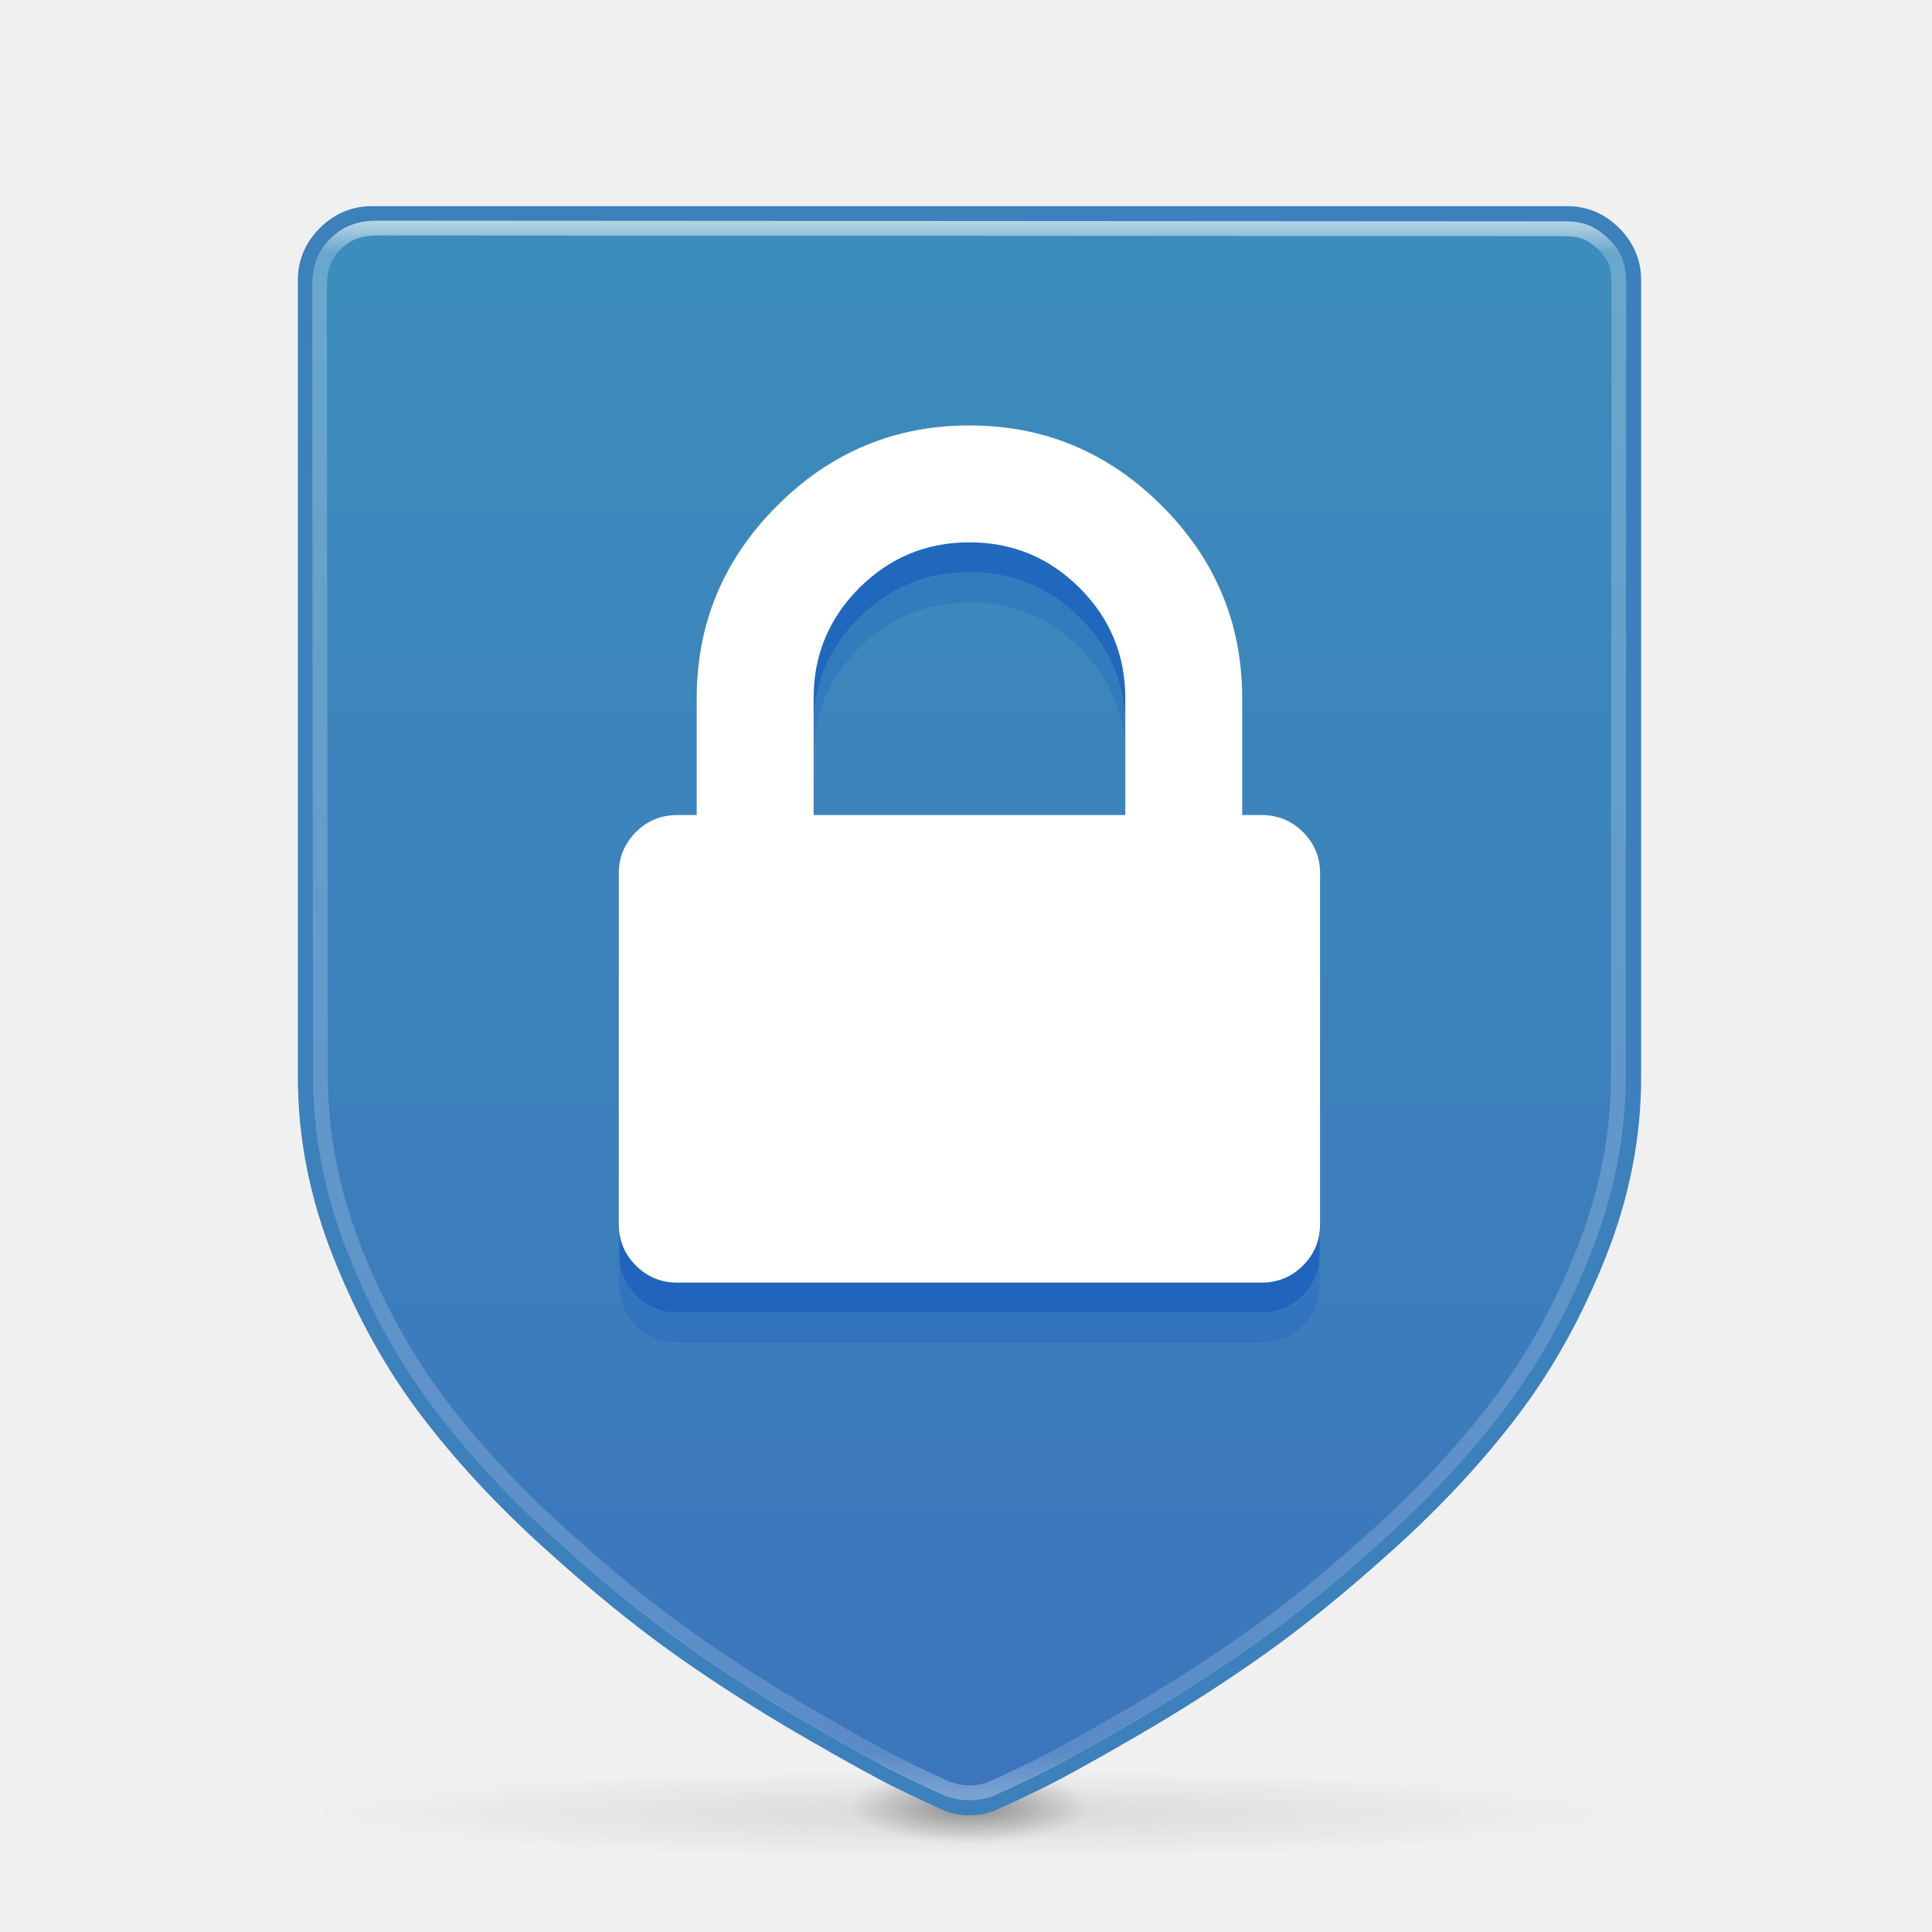
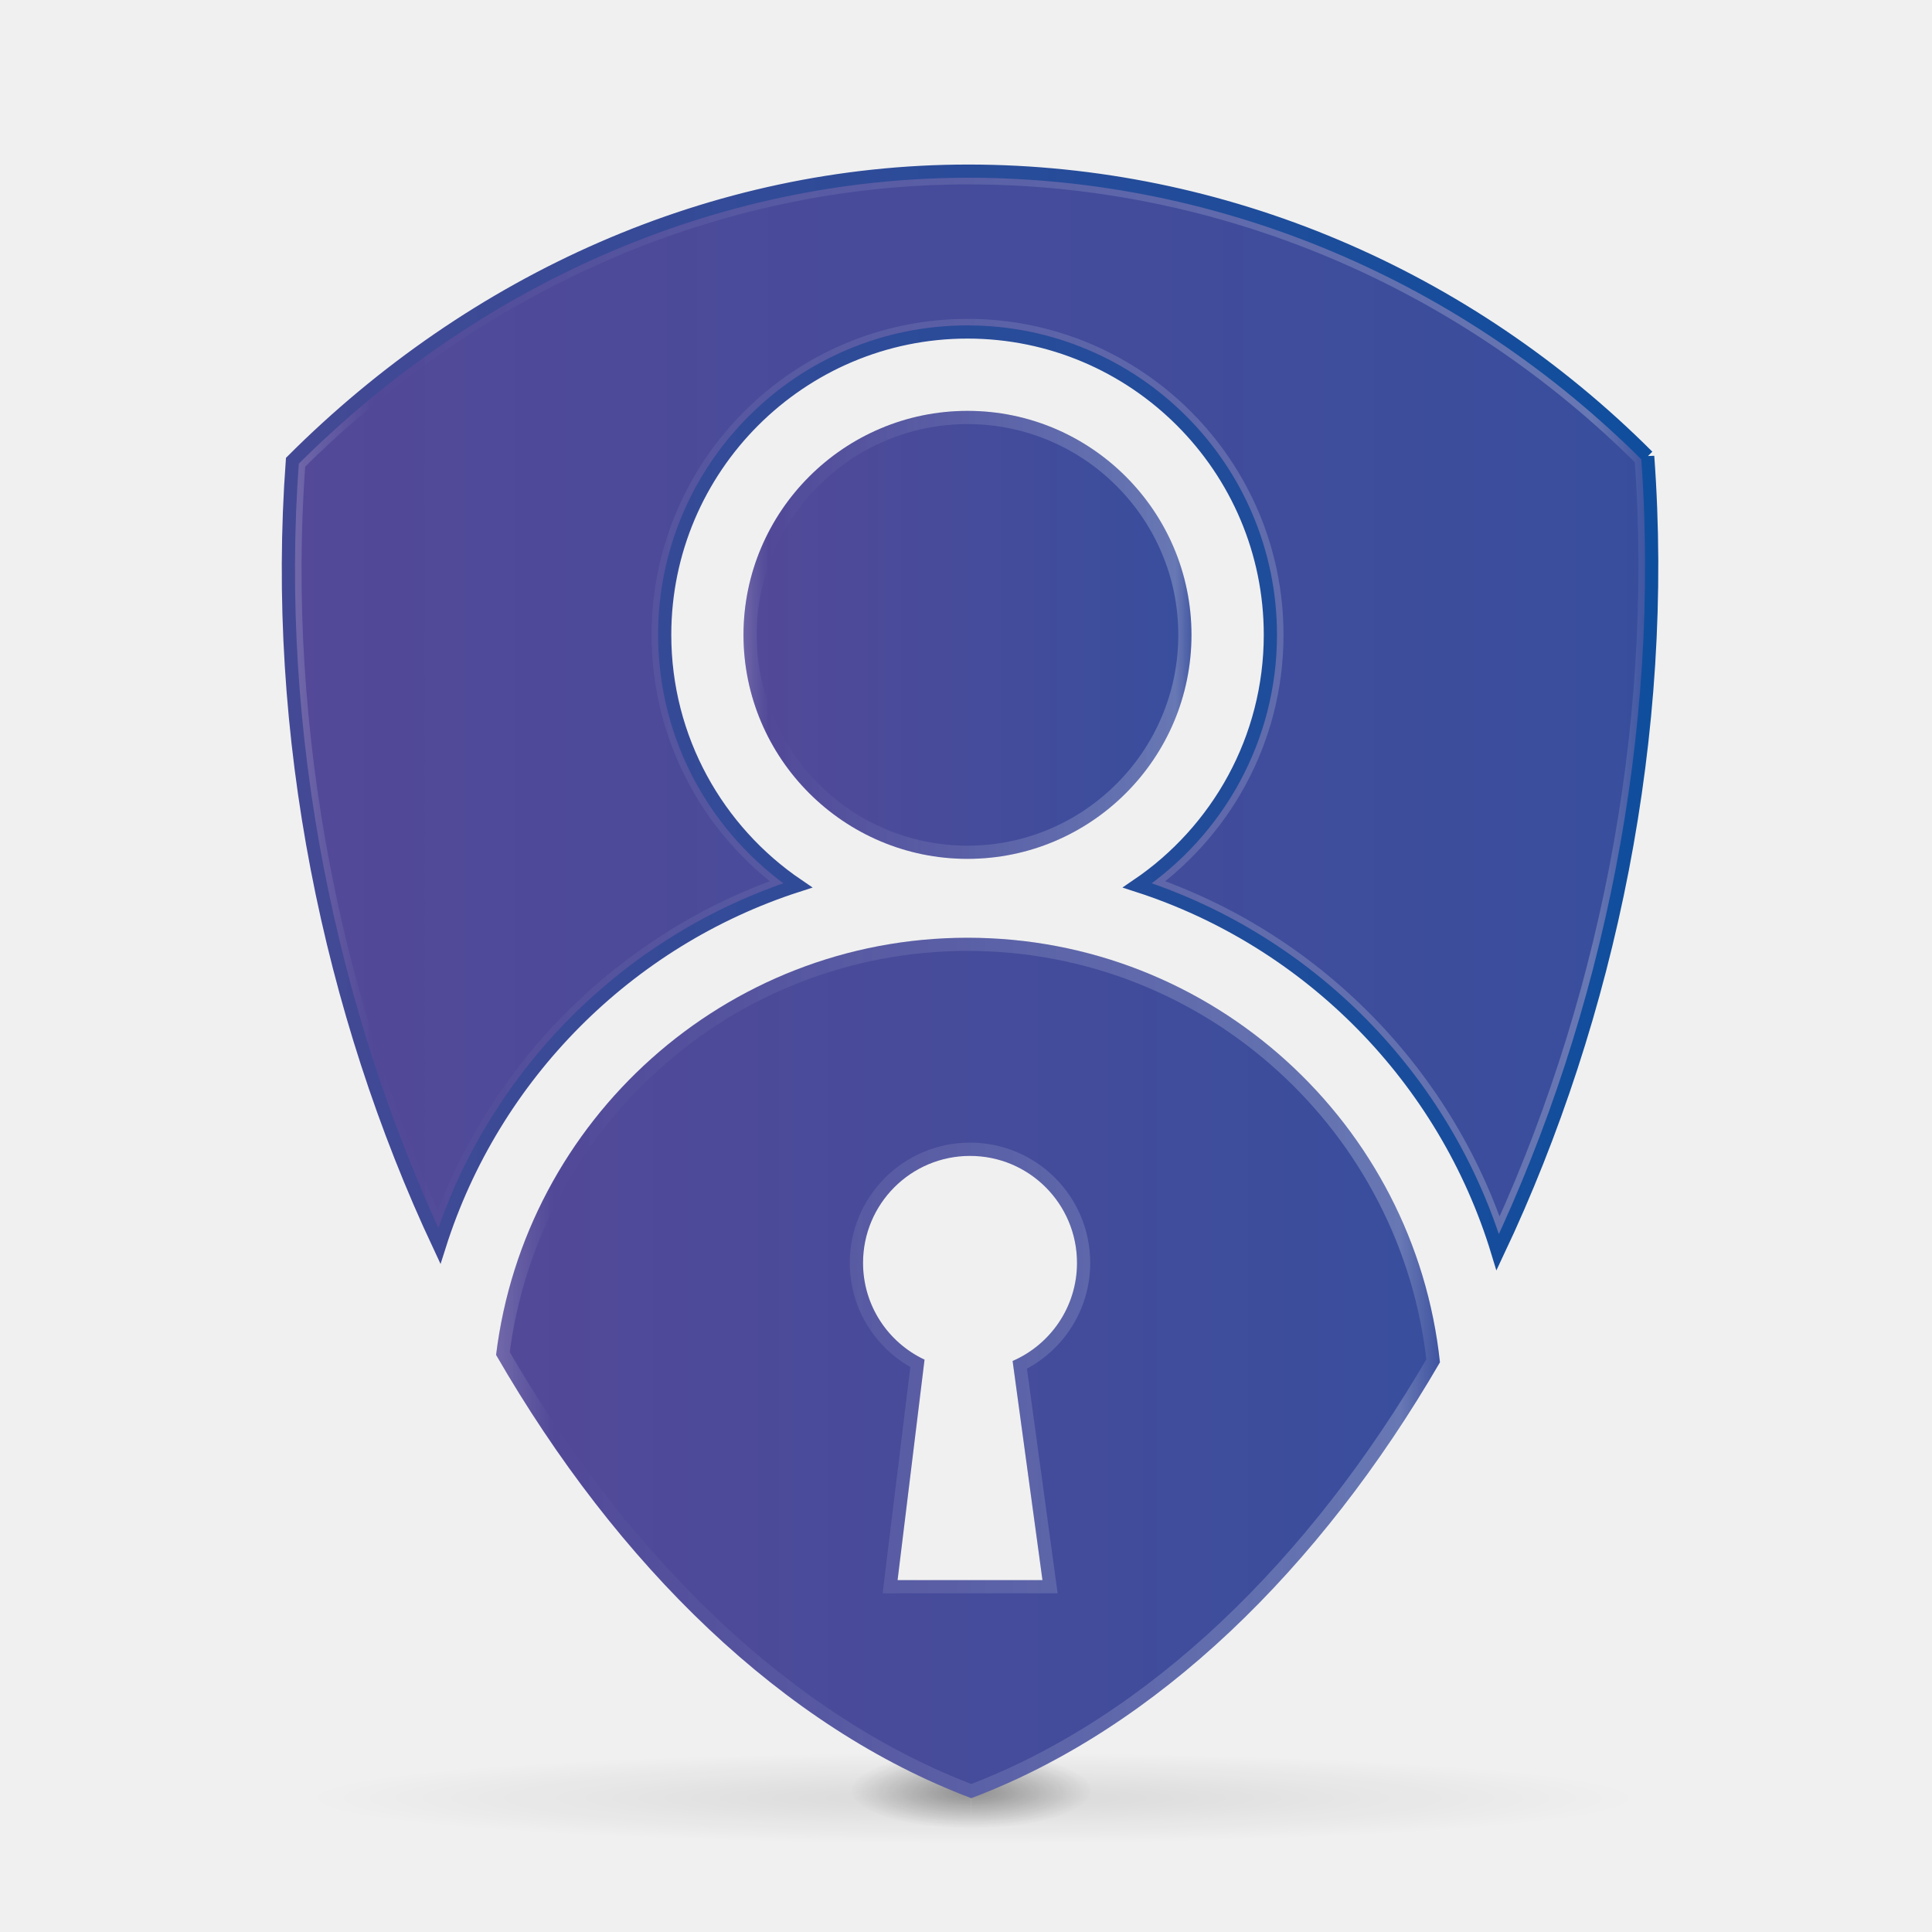
<svg xmlns="http://www.w3.org/2000/svg" xmlns:xlink="http://www.w3.org/1999/xlink" width="24" height="24" viewBox="0 0 24 24" version="1.1" id="svg217">
  <defs id="defs221">
-     <linearGradient id="linearGradient7072">
-       <stop id="stop7068" offset="0" style="stop-color:#3c8dbc;stop-opacity:1" />
-       <stop id="stop7070" offset="1" style="stop-color:#3c75bc;stop-opacity:1" />
+     <linearGradient gradientTransform="matrix(0.864502,0,0,0.864502,-128.4553,-192.4772)" id="linearGradient3848" gradientUnits="userSpaceOnUse" x1="170.878" y1="276.83" x2="274.172" y2="276.83">
+       <stop offset="0" style="stop-color:#444995;stop-opacity:1" id="stop3844" />
+       <stop offset="1" style="stop-color:#13449d;stop-opacity:1" id="stop3846" />
    </linearGradient>
-     <linearGradient id="linearGradient5421">
-       <stop id="stop5417" offset="0" style="stop-color:#ffffff;stop-opacity:1" />
-       <stop style="stop-color:#ffffff;stop-opacity:0.235" offset="0.038" id="stop5441" />
-       <stop id="stop5453" offset="0.962" style="stop-color:#ffffff;stop-opacity:0.157" />
-       <stop id="stop5419" offset="1" style="stop-color:#ffffff;stop-opacity:0.392" />
+     <linearGradient id="linearGradient3770">
+       <stop id="stop3766" offset="0" style="stop-opacity:0.196;stop-color:#ffffff" />
+       <stop style="stop-color:#ffffff;stop-opacity:0" offset="0.067" id="stop3796" />
+       <stop id="stop3798" offset="0.952" style="stop-color:#ffffff;stop-opacity:0.235" />
+       <stop id="stop3768" stop-opacity="0" offset="1" style="stop-color:#ffffff;stop-opacity:0" />
    </linearGradient>
-     <linearGradient id="linearGradient5317-0">
-       <stop style="stop-color:#8cd5ff;stop-opacity:1" offset="0" id="stop5313" />
-       <stop style="stop-color:#3689e6;stop-opacity:1" offset="1" id="stop5315" />
+     <linearGradient y2="276.83" x2="274.172" y1="276.83" x1="170.878" gradientUnits="userSpaceOnUse" id="linearGradient3746" gradientTransform="matrix(0.864502,0,0,0.864502,-128.4553,-192.4772)">
+       <stop id="stop3742" style="stop-color:#444995;stop-opacity:1" offset="0" />
+       <stop id="stop3744" style="stop-color:#0f4e9d;stop-opacity:1" offset="1" />
    </linearGradient>
-     <linearGradient xlink:href="#linearGradient7072" id="linearGradient5319" x1="1536" y1="128.202" x2="1536" y2="1661.113" gradientUnits="userSpaceOnUse" gradientTransform="matrix(0.01289023,0,0,0.01289023,0.4938498,1.00542)" />
-     <linearGradient xlink:href="#linearGradient5317-0" id="linearGradient5319-3" x1="1536" y1="128.202" x2="1536" y2="1661.113" gradientUnits="userSpaceOnUse" gradientTransform="matrix(0.06874791,0,0,0.06874791,-17.59946,-8.79973)" />
-     <linearGradient xlink:href="#linearGradient5421" id="linearGradient5410" x1="64.007" y1="9.439" x2="64.007" y2="119.008" gradientUnits="userSpaceOnUse" gradientTransform="matrix(0.183236,0,0,0.1839599,0.3128178,0.6392745)" />
    <radialGradient cx="4.993" cy="43.5" r="2.5" fx="4.993" fy="43.5" id="h" xlink:href="#b" gradientUnits="userSpaceOnUse" gradientTransform="matrix(2.00378,0,0,1.4,27.988,-17.4)" />
    <linearGradient id="b">
      <stop offset="0" stop-color="#181818" id="stop5614" />
      <stop offset="1" stop-color="#181818" stop-opacity="0" id="stop5616" />
    </linearGradient>
    <radialGradient cx="4.993" cy="43.5" r="2.5" fx="4.993" fy="43.5" id="i" xlink:href="#b" gradientUnits="userSpaceOnUse" gradientTransform="matrix(2.00378,0,0,1.4,-48.012,-104.4)" />
-     <radialGradient gradientUnits="userSpaceOnUse" gradientTransform="matrix(0.2938058,0,0,0.02008875,2.659171,21.3365)" r="28" fy="59.5" fx="32" cy="59.5" cx="32" id="g" xlink:href="#f" />
+     <radialGradient gradientUnits="userSpaceOnUse" gradientTransform="matrix(0.2971824,0,0,0.02031962,2.575535,21.12764)" r="28" fy="59.5" fx="32" cy="59.5" cx="32" id="g" xlink:href="#f" />
    <linearGradient id="f">
      <stop offset="0" id="stop5588" />
      <stop offset="1" stop-opacity="0" id="stop5590" />
    </linearGradient>
+     <linearGradient gradientTransform="matrix(0.864502,0,0,0.864502,-128.4553,-192.4772)" id="SVGID_3_" gradientUnits="userSpaceOnUse" x1="186.615" y1="326.546" x2="258.129" y2="326.546">
+       <stop offset="0" style="stop-color:#534998" id="stop16" />
+       <stop offset="1" style="stop-color:#384E9D" id="stop18" />
+     </linearGradient>
+     <linearGradient gradientTransform="matrix(0.864502,0,0,0.864502,-128.4553,-192.4772)" id="SVGID_2_" gradientUnits="userSpaceOnUse" x1="205.366" y1="271.007" x2="239.307" y2="271.007">
+       <stop offset="0" style="stop-color:#534998" id="stop9" />
+       <stop offset="1" style="stop-color:#384E9D" id="stop11" />
+     </linearGradient>
+     <linearGradient gradientTransform="matrix(0.864502,0,0,0.864502,-128.4553,-192.4772)" id="SVGID_1_-3" gradientUnits="userSpaceOnUse" x1="170.878" y1="276.83" x2="274.172" y2="276.83">
+       <stop offset="0" style="stop-color:#534998" id="stop2" />
+       <stop offset="1" style="stop-color:#384E9D" id="stop4" />
+     </linearGradient>
+     <linearGradient xlink:href="#linearGradient3848" id="linearGradient3735" x1="48.652" y1="41.809" x2="78.858" y2="41.809" gradientUnits="userSpaceOnUse" />
+     <linearGradient xlink:href="#linearGradient3746" id="linearGradient3810" x1="18.837" y1="47.225" x2="108.999" y2="47.225" gradientUnits="userSpaceOnUse" gradientTransform="matrix(0.1896549,0,0,0.1896549,-0.07248241,71.95753)" />
+     <linearGradient xlink:href="#linearGradient3848" id="linearGradient3834" x1="32.428" y1="89.837" x2="95.143" y2="89.837" gradientUnits="userSpaceOnUse" />
+     <linearGradient xlink:href="#linearGradient3848" id="linearGradient3850" gradientUnits="userSpaceOnUse" x1="18.837" y1="47.225" x2="108.999" y2="47.225" />
+     <linearGradient xlink:href="#linearGradient3770" id="linearGradient3855" gradientUnits="userSpaceOnUse" x1="18.837" y1="47.225" x2="108.999" y2="47.225" />
+     <linearGradient xlink:href="#linearGradient3770" id="linearGradient3860" gradientUnits="userSpaceOnUse" x1="32.428" y1="89.837" x2="95.143" y2="89.837" />
+     <linearGradient xlink:href="#linearGradient3770" id="linearGradient3889" gradientUnits="userSpaceOnUse" x1="48.652" y1="41.809" x2="78.858" y2="41.809" />
+     <clipPath clipPathUnits="userSpaceOnUse" id="clipPath7615">
+       <path id="path7617" d="M 108.304,30.117 C 96.467,18.28 80.542,11.437 63.802,11.437 c -16.74,0 -32.434,7.132 -44.272,18.97 -1.321,17.928 2.445,36.123 9.629,51.427 C 32.696,70.669 41.494,61.819 52.635,58.224 47.38,54.652 43.92,48.626 43.92,41.809 c 0,-10.937 8.897,-19.834 19.834,-19.834 10.936,0 19.834,8.897 19.834,19.834 0,6.818 -3.46,12.843 -8.715,16.415 11.278,3.64 20.158,12.661 23.605,24.024 C 105.801,66.758 109.641,48.268 108.304,30.117 Z" style="display:inline;fill:url(#linearGradient7619);stroke-width:0.865" />
+     </clipPath>
+     <linearGradient xlink:href="#SVGID_1_-3" id="linearGradient7619" gradientUnits="userSpaceOnUse" gradientTransform="matrix(0.864502,0,0,0.864502,-128.4553,-192.4772)" x1="170.878" y1="276.83" x2="274.172" y2="276.83" />
+     <clipPath clipPathUnits="userSpaceOnUse" id="clipPath7626">
+       <path id="path7628" d="m 63.761,56.48 c 8.087,-0.004 14.665,-6.582 14.665,-14.671 0,-8.089 -6.581,-14.671 -14.671,-14.671 -8.089,0 -14.671,6.581 -14.671,14.671 0,8.087 6.579,14.667 14.666,14.671 8.65e-4,0 0.003,0 0.004,0 0.003,0 0.004,0 0.006,0 z" style="display:inline;fill:url(#linearGradient7630);stroke-width:0.865" />
+     </clipPath>
+     <linearGradient xlink:href="#SVGID_2_" id="linearGradient7630" gradientUnits="userSpaceOnUse" gradientTransform="matrix(0.864502,0,0,0.864502,-128.4553,-192.4772)" x1="205.366" y1="271.007" x2="239.307" y2="271.007" />
+     <clipPath clipPathUnits="userSpaceOnUse" id="clipPath7637">
+       <path id="path7639" d="m 63.759,61.644 c -8.64e-4,0 -0.002,0 -0.004,0 -0.002,0 -0.003,0 -0.004,0 C 47.88,61.646 34.755,73.593 32.875,88.966 40.817,102.742 51.688,113.366 64,118 76.131,113.434 86.826,102.997 94.698,89.453 93.04,73.846 79.799,61.646 63.759,61.644 Z m 2.947,27.723 1.958,14.352 h -9.491 l 1.765,-14.443 c -2.379,-1.12 -4.029,-3.533 -4.029,-6.337 0,-3.872 3.138,-7.009 7.009,-7.009 3.871,0 7.009,3.137 7.009,7.009 0,2.878 -1.738,5.35 -4.221,6.428 z" style="display:inline;fill:url(#linearGradient7641);stroke-width:0.865" />
+     </clipPath>
+     <linearGradient xlink:href="#SVGID_3_" id="linearGradient7641" gradientUnits="userSpaceOnUse" gradientTransform="matrix(0.864502,0,0,0.864502,-128.4553,-192.4772)" x1="186.615" y1="326.546" x2="258.129" y2="326.546" />
+     <linearGradient xlink:href="#SVGID_1_-3" id="linearGradient7649" gradientUnits="userSpaceOnUse" gradientTransform="matrix(0.163957,0,0,0.163957,-24.43465,35.45329)" x1="170.878" y1="276.83" x2="274.172" y2="276.83" />
+     <linearGradient xlink:href="#SVGID_3_" id="linearGradient7651" gradientUnits="userSpaceOnUse" gradientTransform="matrix(0.163957,0,0,0.163957,-24.43465,35.45329)" x1="186.615" y1="326.546" x2="258.129" y2="326.546" />
+     <linearGradient xlink:href="#SVGID_2_" id="linearGradient7653" gradientUnits="userSpaceOnUse" gradientTransform="matrix(0.163957,0,0,0.163957,-24.43465,35.45329)" x1="205.366" y1="271.007" x2="239.307" y2="271.007" />
  </defs>
-   <ellipse style="opacity:0.1;fill:url(#g);stroke-width:0.235" ry="0.562" rx="8.227" cy="22.532" cx="12.061" id="ellipse5630" />
-   <g transform="matrix(0.1875,0,0,0.1875,6.040375,11.28181)" style="opacity:0.4" id="g5636">
+   <ellipse style="opacity:0.1;fill:url(#g);stroke-width:0.237" ry="0.569" rx="8.321" cy="22.337" cx="12.085" id="ellipse5630" />
+   <g transform="matrix(0.1896549,0,0,0.1896549,5.995598,10.95739)" style="opacity:0.4" id="g5636">
    <path style="fill:url(#h)" d="m 38,40 h 5 v 7 h -5 z" transform="matrix(1.57895,0,0,0.71429,-28,28.429)" id="path5632" />
    <path style="fill:url(#i)" transform="matrix(-1.57895,0,0,-0.71429,-28,28.429)" d="m -38,-47 h 5 v 7 h -5 z" id="path5634" />
  </g>
-   <path d="m 20.293,3.48 v 9.9 c 0,0.739 -0.144,1.472 -0.432,2.198 -0.288,0.726 -0.645,1.371 -1.07,1.934 -0.425,0.563 -0.932,1.111 -1.521,1.644 -0.589,0.533 -1.132,0.975 -1.631,1.328 -0.498,0.352 -1.018,0.685 -1.56,0.999 -0.541,0.314 -0.926,0.526 -1.154,0.638 -0.228,0.112 -0.41,0.198 -0.548,0.258 -0.103,0.052 -0.215,0.077 -0.335,0.077 -0.12,0 -0.232,-0.026 -0.335,-0.077 C 11.571,22.317 11.388,22.231 11.161,22.12 10.933,22.008 10.548,21.795 10.007,21.482 9.465,21.168 8.946,20.835 8.447,20.483 7.949,20.13 7.405,19.688 6.817,19.155 6.228,18.622 5.721,18.074 5.295,17.511 4.87,16.948 4.513,16.304 4.226,15.578 3.938,14.852 3.794,14.119 3.794,13.38 V 3.48 c 0,-0.223 0.082,-0.417 0.245,-0.58 0.163,-0.163 0.357,-0.245 0.58,-0.245 H 19.468 c 0.223,0 0.417,0.082 0.58,0.245 0.163,0.163 0.245,0.357 0.245,0.58 z" id="path215" style="opacity:1;vector-effect:none;fill:url(#linearGradient5319);fill-opacity:1;stroke:none;stroke-width:0.013;stroke-linecap:butt;stroke-linejoin:miter;stroke-miterlimit:4;stroke-dasharray:none;stroke-dashoffset:0;stroke-opacity:1" />
-   <path style="opacity:1;vector-effect:none;fill:none;fill-opacity:1;stroke:#3c80bc;stroke-width:0.188;stroke-linecap:butt;stroke-linejoin:miter;stroke-miterlimit:4;stroke-dasharray:none;stroke-dashoffset:0;stroke-opacity:1" id="path5390" d="m 20.293,3.48 v 9.9 c 0,0.739 -0.144,1.472 -0.432,2.198 -0.288,0.726 -0.645,1.371 -1.07,1.934 -0.425,0.563 -0.932,1.111 -1.521,1.644 -0.589,0.533 -1.132,0.975 -1.631,1.328 -0.498,0.352 -1.018,0.685 -1.56,0.999 -0.541,0.314 -0.926,0.526 -1.154,0.638 -0.228,0.112 -0.41,0.198 -0.548,0.258 -0.103,0.052 -0.215,0.077 -0.335,0.077 -0.12,0 -0.232,-0.026 -0.335,-0.077 C 11.571,22.317 11.388,22.231 11.161,22.12 10.933,22.008 10.548,21.795 10.007,21.482 9.465,21.168 8.946,20.835 8.447,20.483 7.949,20.13 7.405,19.688 6.817,19.155 6.228,18.622 5.721,18.074 5.295,17.511 4.87,16.948 4.513,16.304 4.226,15.578 3.938,14.852 3.794,14.119 3.794,13.38 V 3.48 c 0,-0.223 0.082,-0.417 0.245,-0.58 0.163,-0.163 0.357,-0.245 0.58,-0.245 H 19.468 c 0.223,0 0.417,0.082 0.58,0.245 0.163,0.163 0.245,0.357 0.245,0.58 z" />
-   <path id="path7066" d="m 10.107,10.875 h 3.872 V 9.423 q 0,-0.802 -0.567,-1.369 -0.567,-0.567 -1.369,-0.567 -0.802,0 -1.369,0.567 -0.567,0.567 -0.567,1.369 z m 6.291,0.726 v 4.356 q 0,0.302 -0.212,0.514 -0.212,0.212 -0.514,0.212 H 8.413 q -0.302,0 -0.514,-0.212 -0.212,-0.212 -0.212,-0.514 v -4.356 q 0,-0.302 0.212,-0.514 Q 8.11,10.875 8.413,10.875 h 0.242 V 9.423 q 0,-1.391 0.998,-2.39 0.998,-0.998 2.39,-0.998 1.391,0 2.39,0.998 0.998,0.998 0.998,2.39 V 10.875 h 0.242 q 0.302,0 0.514,0.212 0.212,0.212 0.212,0.514 z" style="opacity:0.221;fill:#0d52bf;fill-opacity:1;stroke:#3c8dbc;stroke-width:0.008;stroke-opacity:1" />
-   <path style="opacity:1;vector-effect:none;fill:none;fill-opacity:1;stroke:url(#linearGradient5410);stroke-width:0.184;stroke-linecap:round;stroke-linejoin:round;stroke-miterlimit:4;stroke-dasharray:none;stroke-dashoffset:0;stroke-opacity:1" id="path5402" d="m 20.11,3.586 -0.006,9.782 c -3.75e-4,0.725 -0.141,1.444 -0.422,2.156 -0.281,0.712 -0.63,1.345 -1.046,1.897 -0.416,0.552 -0.911,1.09 -1.486,1.612 -0.575,0.523 -1.106,0.957 -1.594,1.303 -0.487,0.346 -0.995,0.672 -1.524,0.98 -0.529,0.308 -0.905,0.516 -1.127,0.626 -0.223,0.11 -0.401,0.194 -0.535,0.253 -0.101,0.051 -0.21,0.076 -0.328,0.076 -0.118,0 -0.227,-0.025 -0.328,-0.076 -0.134,-0.059 -0.313,-0.143 -0.535,-0.253 -0.223,-0.11 -0.598,-0.318 -1.127,-0.626 C 9.523,21.008 9.015,20.682 8.528,20.336 8.04,19.99 7.509,19.556 6.934,19.033 6.359,18.511 5.863,17.973 5.448,17.421 5.032,16.869 4.683,16.236 4.402,15.524 4.121,14.811 3.981,14.093 3.98,13.367 L 3.968,3.595 C 3.967,3.376 4.002,3.198 4.161,3.037 4.321,2.877 4.483,2.833 4.701,2.833 l 14.735,0.009 c 0.219,1.372e-4 0.343,0.051 0.503,0.212 0.16,0.16 0.172,0.313 0.172,0.532 z" />
-   <path style="opacity:0.471;fill:#0d52bf;fill-opacity:1;stroke:#3c8dbc;stroke-width:0.008;stroke-opacity:1" d="m 10.107,10.5 h 3.872 V 9.048 q 0,-0.802 -0.567,-1.369 -0.567,-0.567 -1.369,-0.567 -0.802,0 -1.369,0.567 -0.567,0.567 -0.567,1.369 z m 6.291,0.726 v 4.356 q 0,0.302 -0.212,0.514 -0.212,0.212 -0.514,0.212 H 8.413 q -0.302,0 -0.514,-0.212 -0.212,-0.212 -0.212,-0.514 v -4.356 q 0,-0.302 0.212,-0.514 Q 8.11,10.5 8.413,10.5 h 0.242 V 9.048 q 0,-1.391 0.998,-2.39 0.998,-0.998 2.39,-0.998 1.391,0 2.39,0.998 0.998,0.998 0.998,2.39 V 10.5 h 0.242 q 0.302,0 0.514,0.212 0.212,0.212 0.212,0.514 z" id="path7064" />
-   <path id="path6309" d="m 10.107,10.125 h 3.872 V 8.673 q 0,-0.802 -0.567,-1.369 -0.567,-0.567 -1.369,-0.567 -0.802,0 -1.369,0.567 -0.567,0.567 -0.567,1.369 z m 6.291,0.726 v 4.356 q 0,0.302 -0.212,0.514 -0.212,0.212 -0.514,0.212 H 8.413 q -0.302,0 -0.514,-0.212 -0.212,-0.212 -0.212,-0.514 v -4.356 q 0,-0.302 0.212,-0.514 Q 8.11,10.125 8.413,10.125 h 0.242 V 8.673 q 0,-1.391 0.998,-2.39 0.998,-0.998 2.39,-0.998 1.391,0 2.39,0.998 0.998,0.998 0.998,2.39 V 10.125 h 0.242 q 0.302,0 0.514,0.212 0.212,0.212 0.212,0.514 z" style="fill:#ffffff;fill-opacity:1;stroke-width:0.008" />
+   <g id="layer1" style="display:inline" transform="translate(0,-72)">
+     <path style="fill:url(#linearGradient7649);stroke-width:0.164" d="m 20.468,77.669 c -2.245,-2.245 -5.265,-3.543 -8.44,-3.543 -3.175,0 -6.151,1.353 -8.396,3.598 -0.251,3.4 0.464,6.851 1.826,9.753 0.671,-2.118 2.339,-3.796 4.452,-4.478 -0.997,-0.677 -1.653,-1.82 -1.653,-3.113 0,-2.074 1.687,-3.762 3.762,-3.762 2.074,0 3.762,1.687 3.762,3.762 0,1.293 -0.656,2.436 -1.653,3.113 2.139,0.69 3.823,2.401 4.477,4.556 1.389,-2.938 2.117,-6.444 1.863,-9.887 z" id="path7" />
+     <path style="fill:url(#linearGradient7651);stroke-width:0.164" d="m 12.02,83.649 c -1.64e-4,0 -3.22e-4,0 -6.5e-4,0 -3.22e-4,0 -4.87e-4,0 -7e-4,0 -3.01,3.23e-4 -5.499,2.266 -5.856,5.182 1.506,2.613 3.568,4.628 5.903,5.506 2.301,-0.866 4.329,-2.845 5.822,-5.414 -0.314,-2.96 -2.826,-5.274 -5.868,-5.274 z m 0.559,5.258 0.371,2.722 h -1.8 l 0.335,-2.739 c -0.451,-0.212 -0.764,-0.67 -0.764,-1.202 0,-0.734 0.595,-1.329 1.329,-1.329 0.734,0 1.329,0.595 1.329,1.329 0,0.546 -0.33,1.015 -0.801,1.219 z" id="path21" />
+     <path style="fill:url(#linearGradient7653);stroke-width:0.164" d="m 12.02,82.669 c 1.534,-6.5e-4 2.781,-1.248 2.781,-2.782 0,-1.534 -1.248,-2.783 -2.782,-2.783 -1.534,0 -2.783,1.248 -2.783,2.783 0,1.534 1.248,2.782 2.782,2.782 1.64e-4,0 4.87e-4,0 8e-4,0 4.87e-4,0 7e-4,0 0.001,0 z" id="path14" />
+   </g>
+   <g id="layer3" style="display:inline" transform="translate(0,-72)">
+     <a id="a3894" clip-path="url(#clipPath7615)" transform="matrix(0.1896549,0,0,0.1896549,-0.07248241,71.95753)">
+       <path id="path3852" d="M 108.304,30.117 C 96.467,18.28 80.542,11.437 63.802,11.437 c -16.74,0 -32.434,7.132 -44.272,18.97 -1.321,17.928 2.445,36.123 9.629,51.427 C 32.696,70.669 41.494,61.819 52.635,58.224 47.38,54.652 43.92,48.626 43.92,41.809 c 0,-10.937 8.897,-19.834 19.834,-19.834 10.936,0 19.834,8.897 19.834,19.834 0,6.818 -3.46,12.843 -8.715,16.415 11.278,3.64 20.158,12.661 23.605,24.024 C 105.801,66.758 109.641,48.268 108.304,30.117 Z" style="display:inline;fill:none;fill-opacity:1;stroke:url(#linearGradient3855);stroke-width:1.73;stroke-miterlimit:4;stroke-dasharray:none;stroke-opacity:1" />
+     </a>
+     <path style="display:inline;fill:none;fill-opacity:1;stroke:url(#linearGradient3810);stroke-width:0.164;stroke-opacity:1" d="m 20.468,77.669 c -2.245,-2.245 -5.265,-3.543 -8.44,-3.543 -3.175,0 -6.151,1.353 -8.396,3.598 -0.251,3.4 0.464,6.851 1.826,9.753 0.671,-2.118 2.339,-3.796 4.452,-4.478 -0.997,-0.677 -1.653,-1.82 -1.653,-3.113 0,-2.074 1.687,-3.762 3.762,-3.762 2.074,0 3.762,1.687 3.762,3.762 0,1.293 -0.656,2.436 -1.653,3.113 2.139,0.69 3.823,2.401 4.477,4.556 1.389,-2.938 2.117,-6.444 1.863,-9.887 z" id="path3748" />
+     <path style="display:inline;fill:none;stroke:url(#linearGradient3860);stroke-width:1.73;stroke-miterlimit:4;stroke-dasharray:none;stroke-opacity:1" d="m 63.759,61.644 c -8.64e-4,0 -0.002,0 -0.004,0 -0.002,0 -0.003,0 -0.004,0 C 47.88,61.646 34.755,73.593 32.875,88.966 40.817,102.742 51.688,113.366 64,118 76.131,113.434 86.826,102.997 94.698,89.453 93.04,73.846 79.799,61.646 63.759,61.644 Z m 2.947,27.723 1.958,14.352 h -9.491 l 1.765,-14.443 c -2.379,-1.12 -4.029,-3.533 -4.029,-6.337 0,-3.872 3.138,-7.009 7.009,-7.009 3.871,0 7.009,3.137 7.009,7.009 0,2.878 -1.738,5.35 -4.221,6.428 z" id="path3857" clip-path="url(#clipPath7637)" transform="matrix(0.1896549,0,0,0.1896549,-0.07248241,71.95753)" />
+     <path style="display:inline;fill:none;stroke:url(#linearGradient3889);stroke-width:1.73;stroke-miterlimit:4;stroke-dasharray:none;stroke-opacity:1" d="m 63.761,56.48 c 8.087,-0.004 14.665,-6.582 14.665,-14.671 0,-8.089 -6.581,-14.671 -14.671,-14.671 -8.089,0 -14.671,6.581 -14.671,14.671 0,8.087 6.579,14.667 14.666,14.671 8.65e-4,0 0.003,0 0.004,0 0.003,0 0.004,0 0.006,0 z" id="path3886" clip-path="url(#clipPath7626)" transform="matrix(0.1896549,0,0,0.1896549,-0.07248241,71.95753)" />
+   </g>
+   <g id="layer2" style="display:none" transform="translate(0,-72)">
+     <path id="path3717" d="M 108.304,30.117 C 96.467,18.28 80.542,11.437 63.802,11.437 c -16.74,0 -32.434,7.132 -44.272,18.97 -1.321,17.928 2.445,36.123 9.629,51.427 C 32.696,70.669 41.494,61.819 52.635,58.224 47.38,54.652 43.92,48.626 43.92,41.809 c 0,-10.937 8.897,-19.834 19.834,-19.834 10.936,0 19.834,8.897 19.834,19.834 0,6.818 -3.46,12.843 -8.715,16.415 11.278,3.64 20.158,12.661 23.605,24.024 C 105.801,66.758 109.641,48.268 108.304,30.117 Z" style="fill:none;fill-opacity:1;stroke:url(#linearGradient3850);stroke-width:0.865;stroke-opacity:1" />
+     <path id="path3719" d="m 63.759,61.644 c -8.64e-4,0 -0.002,0 -0.004,0 -0.002,0 -0.003,0 -0.004,0 C 47.88,61.646 34.755,73.593 32.875,88.966 40.817,102.742 51.688,113.366 64,118 76.131,113.434 86.826,102.997 94.698,89.453 93.04,73.846 79.799,61.646 63.759,61.644 Z m 2.947,27.723 1.958,14.352 h -9.491 l 1.765,-14.443 c -2.379,-1.12 -4.029,-3.533 -4.029,-6.337 0,-3.872 3.138,-7.009 7.009,-7.009 3.871,0 7.009,3.137 7.009,7.009 0,2.878 -1.738,5.35 -4.221,6.428 z" style="fill:none;stroke:url(#linearGradient3834);stroke-width:0.865;stroke-opacity:1" />
+     <path id="path3726" d="m 63.761,56.48 c 8.087,-0.004 14.665,-6.582 14.665,-14.671 0,-8.089 -6.581,-14.671 -14.671,-14.671 -8.089,0 -14.671,6.581 -14.671,14.671 0,8.087 6.579,14.667 14.666,14.671 8.65e-4,0 0.003,0 0.004,0 0.003,0 0.004,0 0.006,0 z" style="display:inline;fill:none;stroke:url(#linearGradient3735);stroke-width:0.865;stroke-opacity:1" />
+   </g>
</svg>
